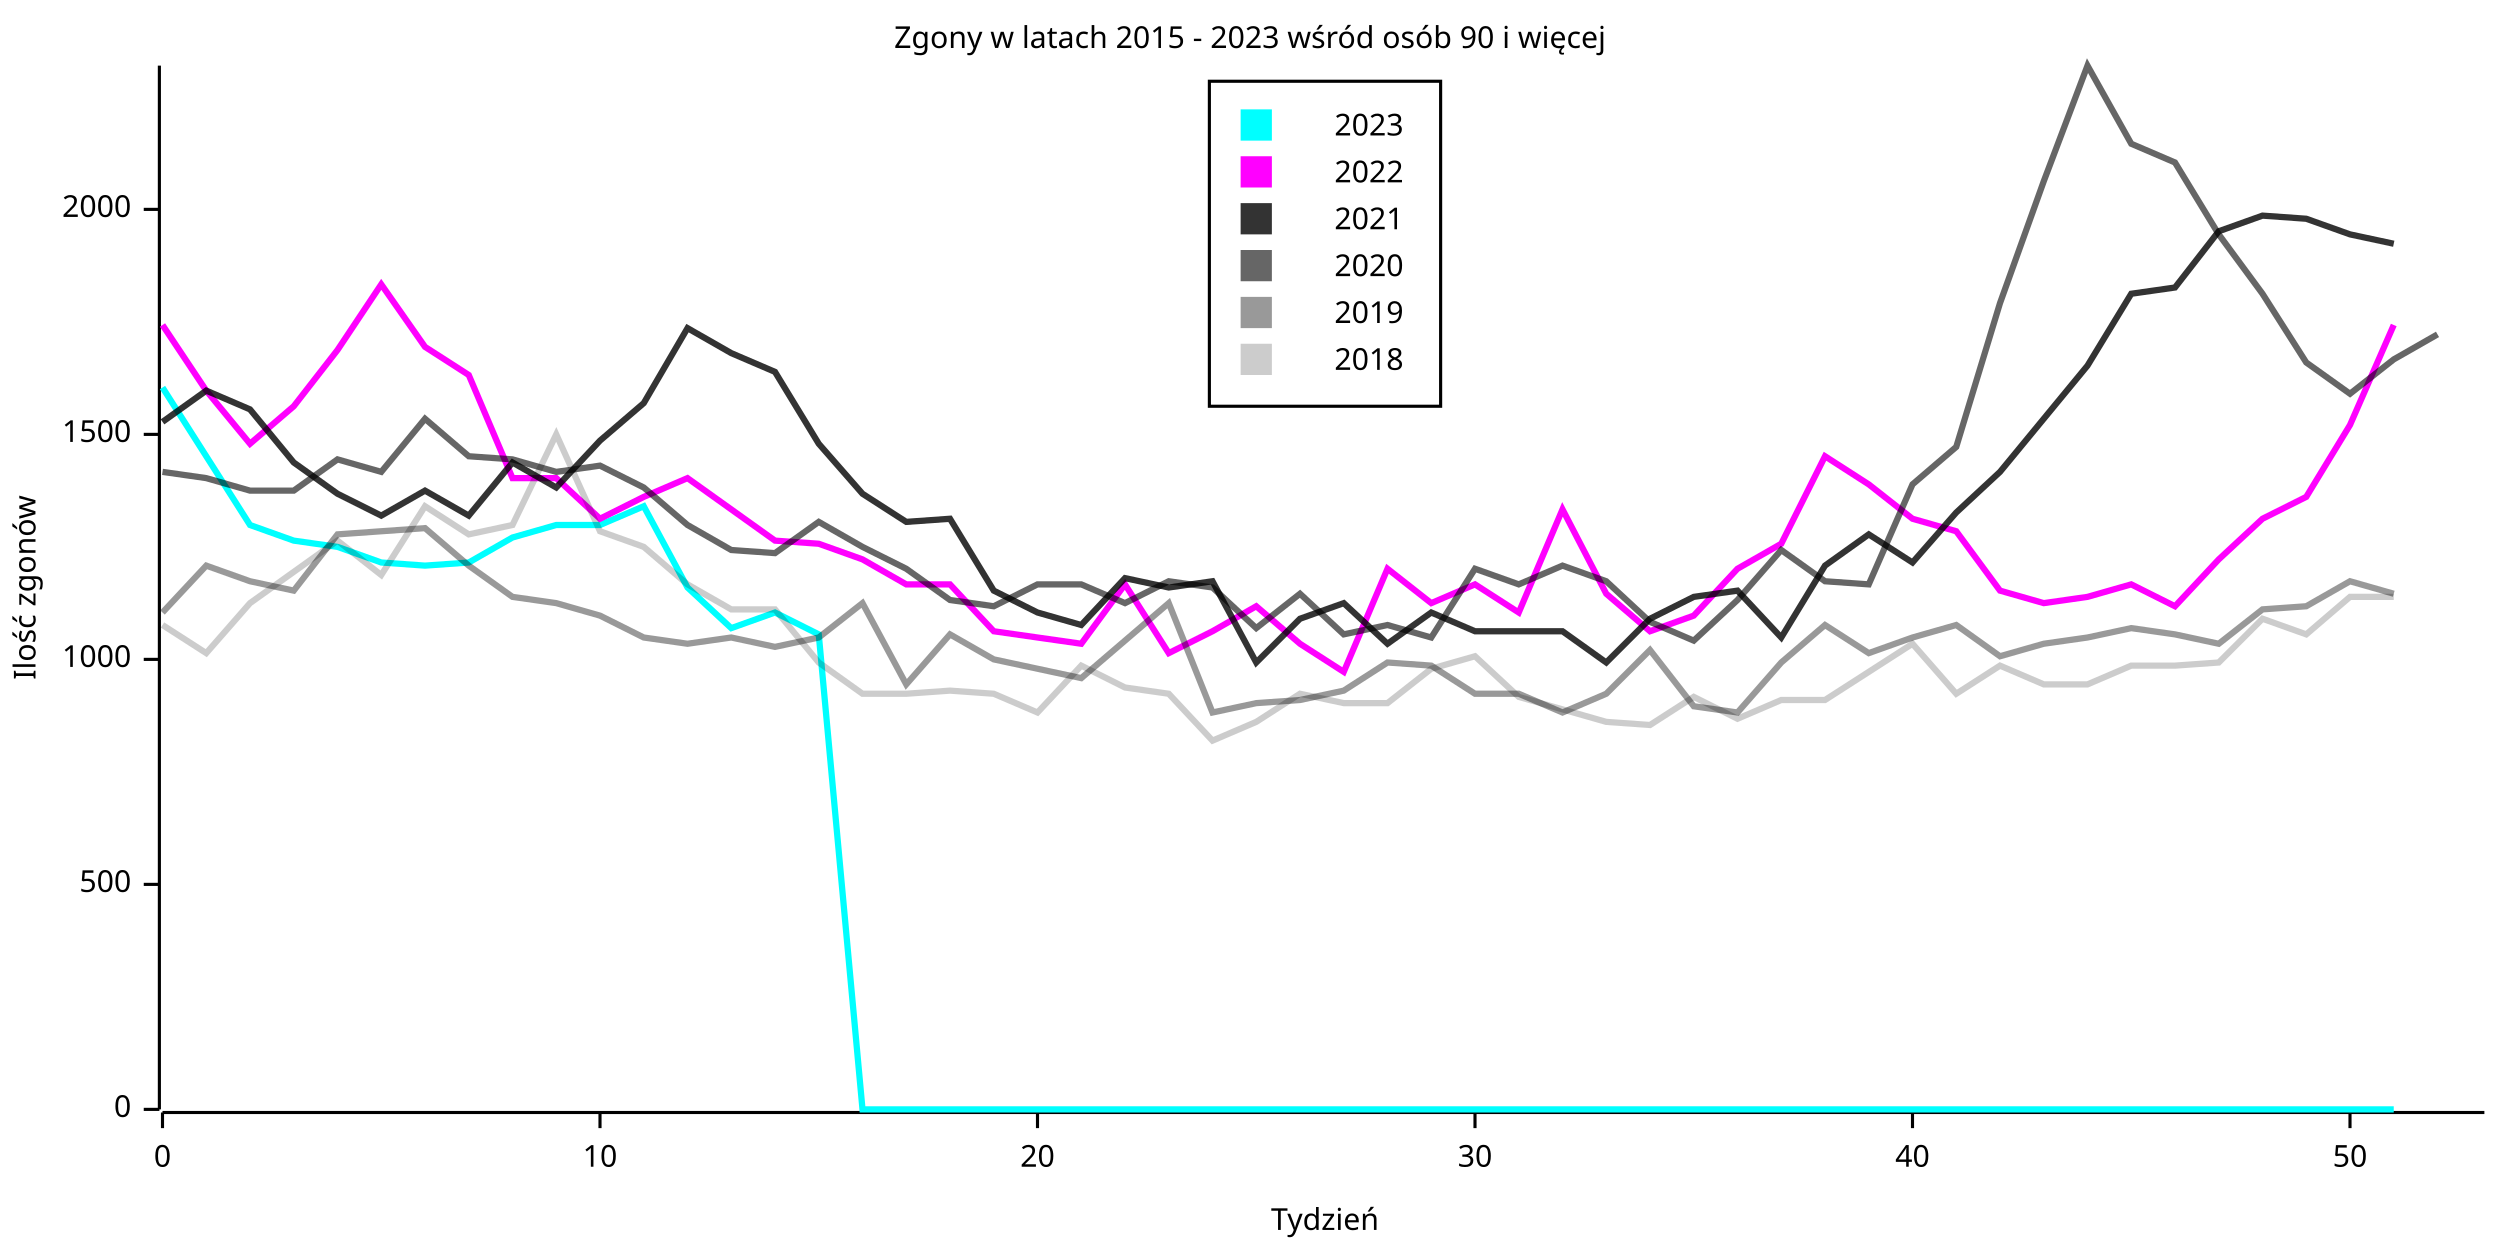
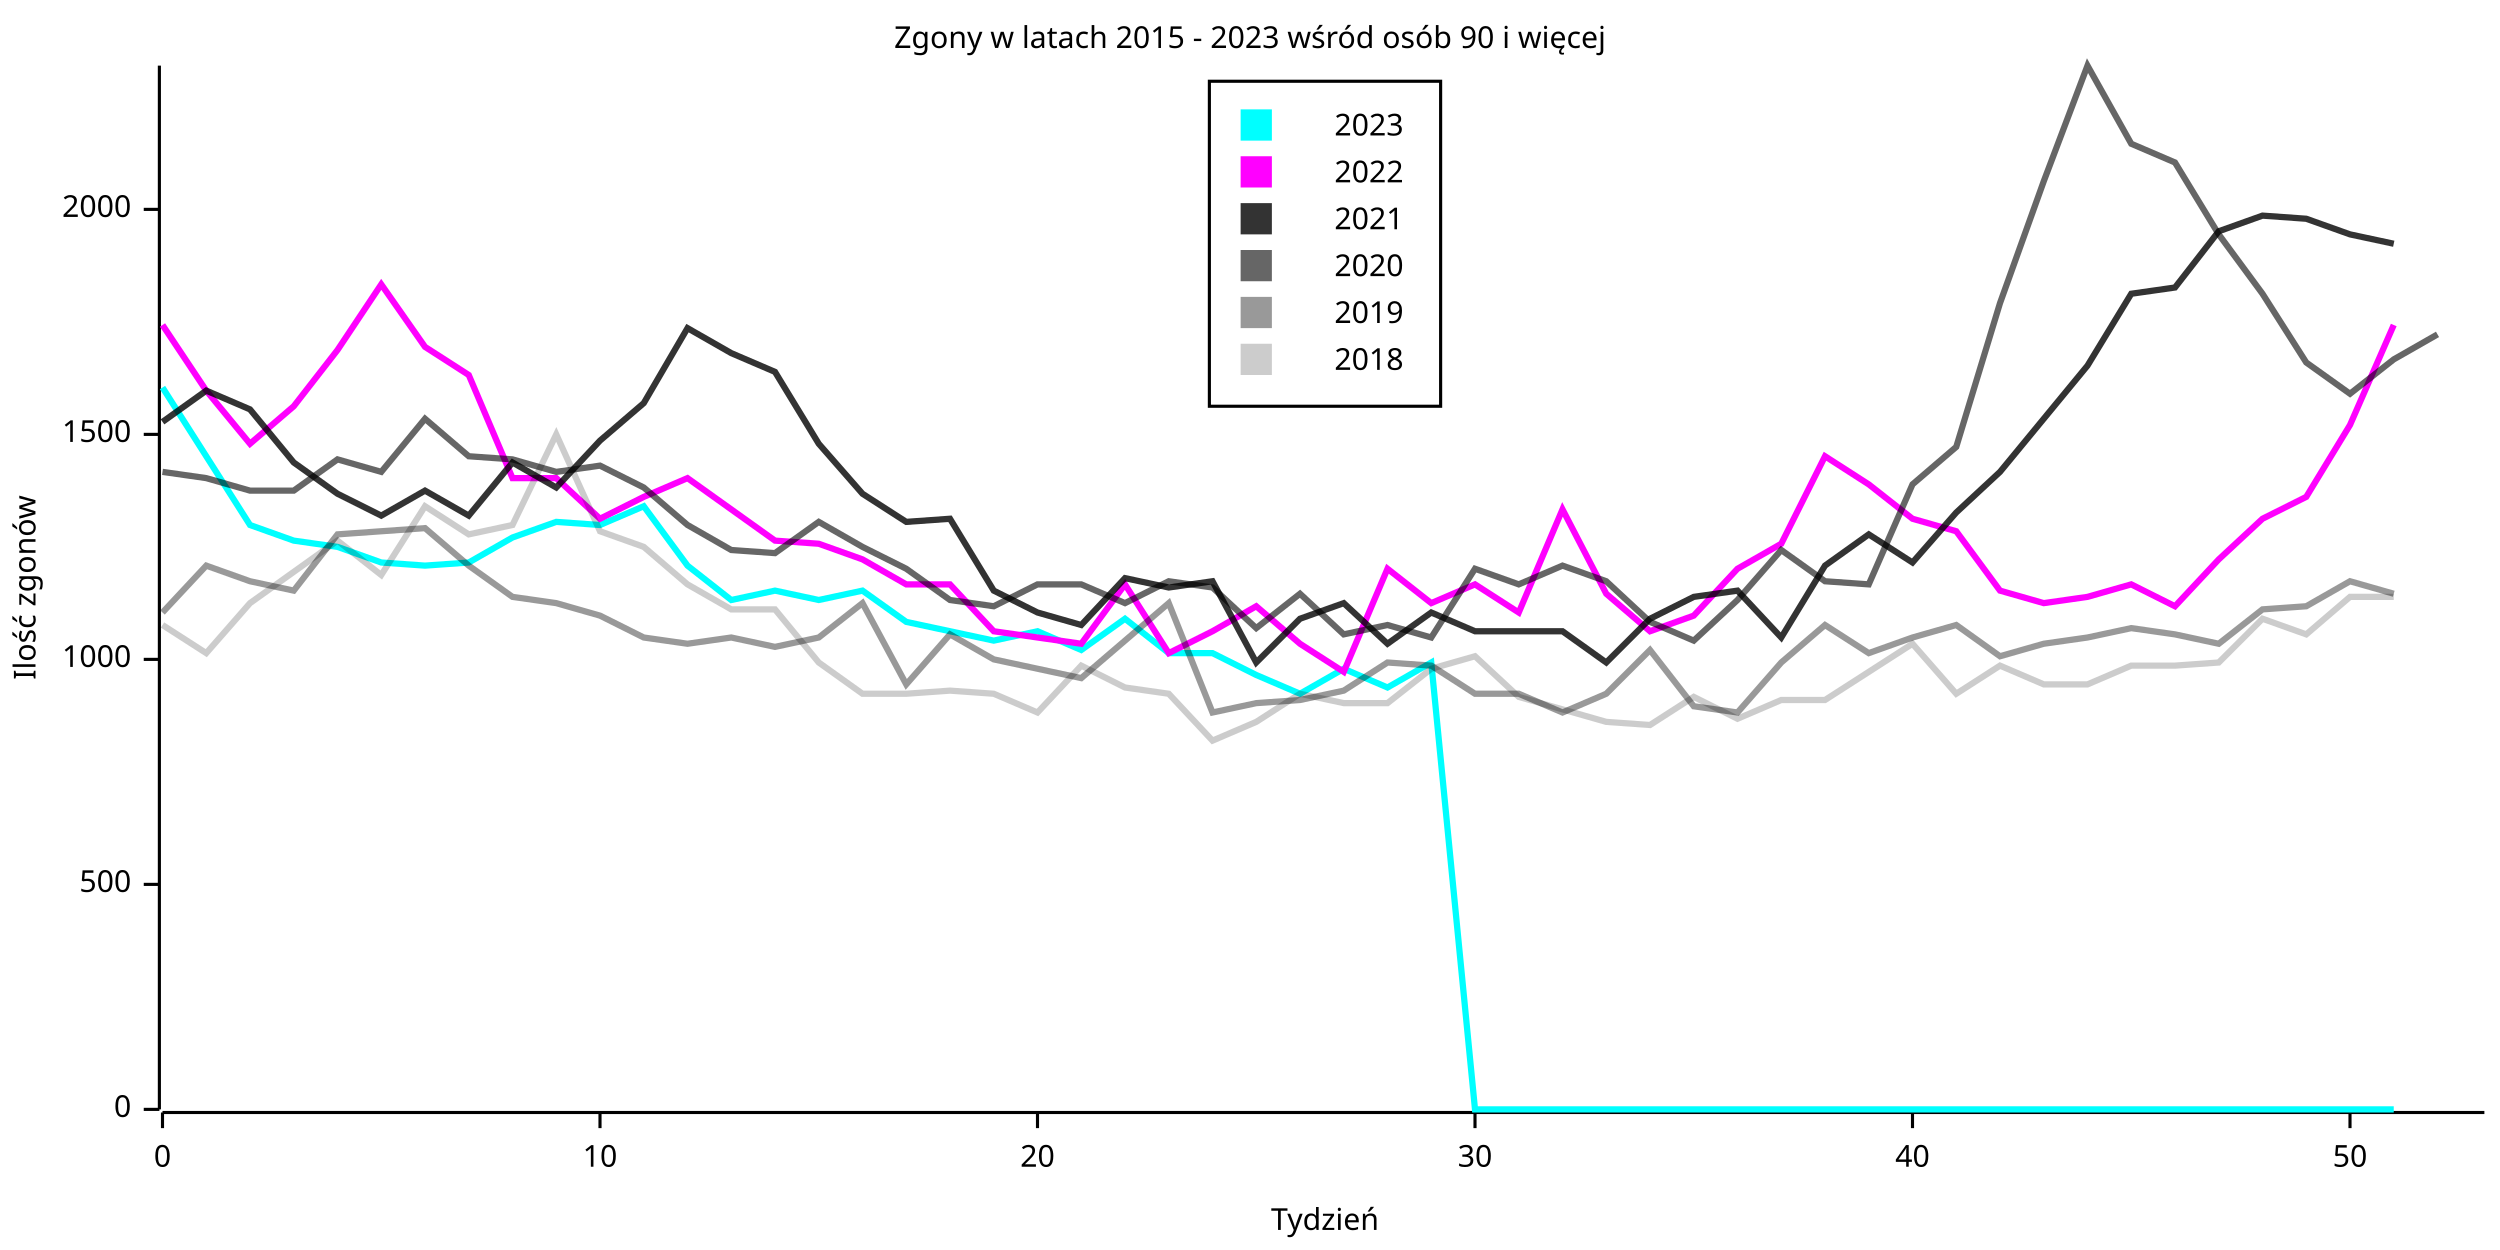
<svg xmlns="http://www.w3.org/2000/svg" width="800" height="400" viewBox="0 0 800 400">
  <rect x="0" y="0" width="800" height="400" opacity="1" fill="#FFFFFF" stroke="none" />
  <text x="400" y="8" dy="0.76em" text-anchor="middle" font-family="sans-serif" font-size="9.677" opacity="1" fill="#000000">
Zgony w latach 2015 - 2023 wśród osób 90 i więcej
</text>
  <text x="4" y="188" dy="0.76em" text-anchor="middle" font-family="sans-serif" font-size="9.677" opacity="1" fill="#000000" transform="rotate(270, 4, 188)">
Ilość zgonów
</text>
  <text x="424" y="396" dy="-0.5ex" text-anchor="middle" font-family="sans-serif" font-size="9.677" opacity="1" fill="#000000">
Tydzień
</text>
  <polyline fill="none" opacity="1" stroke="#000000" stroke-width="1" points="51,21 51,355 " />
  <text x="42" y="355" dy="0.5ex" text-anchor="end" font-family="sans-serif" font-size="9.677" opacity="1" fill="#000000">
0
</text>
  <polyline fill="none" opacity="1" stroke="#000000" stroke-width="1" points="46,355 51,355 " />
  <text x="42" y="283" dy="0.5ex" text-anchor="end" font-family="sans-serif" font-size="9.677" opacity="1" fill="#000000">
500
</text>
  <polyline fill="none" opacity="1" stroke="#000000" stroke-width="1" points="46,283 51,283 " />
  <text x="42" y="211" dy="0.5ex" text-anchor="end" font-family="sans-serif" font-size="9.677" opacity="1" fill="#000000">
1000
</text>
  <polyline fill="none" opacity="1" stroke="#000000" stroke-width="1" points="46,211 51,211 " />
  <text x="42" y="139" dy="0.5ex" text-anchor="end" font-family="sans-serif" font-size="9.677" opacity="1" fill="#000000">
1500
</text>
  <polyline fill="none" opacity="1" stroke="#000000" stroke-width="1" points="46,139 51,139 " />
  <text x="42" y="67" dy="0.5ex" text-anchor="end" font-family="sans-serif" font-size="9.677" opacity="1" fill="#000000">
2000
</text>
  <polyline fill="none" opacity="1" stroke="#000000" stroke-width="1" points="46,67 51,67 " />
  <polyline fill="none" opacity="1" stroke="#000000" stroke-width="1" points="52,356 795,356 " />
  <text x="52" y="366" dy="0.76em" text-anchor="middle" font-family="sans-serif" font-size="9.677" opacity="1" fill="#000000">
0
</text>
  <polyline fill="none" opacity="1" stroke="#000000" stroke-width="1" points="52,356 52,361 " />
  <text x="192" y="366" dy="0.76em" text-anchor="middle" font-family="sans-serif" font-size="9.677" opacity="1" fill="#000000">
10
</text>
  <polyline fill="none" opacity="1" stroke="#000000" stroke-width="1" points="192,356 192,361 " />
  <text x="332" y="366" dy="0.76em" text-anchor="middle" font-family="sans-serif" font-size="9.677" opacity="1" fill="#000000">
20
</text>
  <polyline fill="none" opacity="1" stroke="#000000" stroke-width="1" points="332,356 332,361 " />
  <text x="472" y="366" dy="0.76em" text-anchor="middle" font-family="sans-serif" font-size="9.677" opacity="1" fill="#000000">
30
</text>
  <polyline fill="none" opacity="1" stroke="#000000" stroke-width="1" points="472,356 472,361 " />
  <text x="612" y="366" dy="0.76em" text-anchor="middle" font-family="sans-serif" font-size="9.677" opacity="1" fill="#000000">
40
</text>
  <polyline fill="none" opacity="1" stroke="#000000" stroke-width="1" points="612,356 612,361 " />
  <text x="752" y="366" dy="0.76em" text-anchor="middle" font-family="sans-serif" font-size="9.677" opacity="1" fill="#000000">
50
</text>
  <polyline fill="none" opacity="1" stroke="#000000" stroke-width="1" points="752,356 752,361 " />
-   <polyline fill="none" opacity="1" stroke="#00FFFF" stroke-width="2" points="52,124 66,146 80,168 94,173 108,175 122,180 136,181 150,180 164,172 178,168 192,168 206,162 220,188 234,201 248,196 262,203 276,355 290,355 304,355 318,355 332,355 346,355 360,355 374,355 388,355 402,355 416,355 430,355 444,355 458,355 472,355 486,355 500,355 514,355 528,355 542,355 556,355 570,355 584,355 598,355 612,355 626,355 640,355 654,355 668,355 682,355 696,355 710,355 724,355 738,355 752,355 766,355 " />
+   <polyline fill="none" opacity="1" stroke="#00FFFF" stroke-width="2" points="52,124 66,146 80,168 94,173 108,175 122,180 136,181 150,180 164,172 178,167 192,168 206,162 220,181 234,192 248,189 262,192 276,189 290,199 304,202 318,205 332,202 346,208 360,198 374,209 388,209 402,216 416,222 430,214 444,220 458,212 472,355 486,355 500,355 514,355 528,355 542,355 556,355 570,355 584,355 598,355 612,355 626,355 640,355 654,355 668,355 682,355 696,355 710,355 724,355 738,355 752,355 766,355 " />
  <polyline fill="none" opacity="1" stroke="#FF00FF" stroke-width="2" points="52,104 66,125 80,142 94,130 108,112 122,91 136,111 150,120 164,153 178,153 192,166 206,159 220,153 234,163 248,173 262,174 276,179 290,187 304,187 318,202 332,204 346,206 360,187 374,209 388,202 402,194 416,206 430,215 444,182 458,193 472,187 486,196 500,163 514,190 528,202 542,197 556,182 570,174 584,146 598,155 612,166 626,170 640,189 654,193 668,191 682,187 696,194 710,179 724,166 738,159 752,136 766,104 " />
  <polyline fill="none" opacity="0.8" stroke="#000000" stroke-width="2" points="52,135 66,125 80,131 94,148 108,158 122,165 136,157 150,165 164,148 178,156 192,141 206,129 220,105 234,113 248,119 262,142 276,158 290,167 304,166 318,189 332,196 346,200 360,185 374,188 388,186 402,212 416,198 430,193 444,206 458,196 472,202 486,202 500,202 514,212 528,198 542,191 556,189 570,204 584,181 598,171 612,180 626,164 640,151 654,134 668,117 682,94 696,92 710,74 724,69 738,70 752,75 766,78 " />
  <polyline fill="none" opacity="0.6" stroke="#000000" stroke-width="2" points="52,151 66,153 80,157 94,157 108,147 122,151 136,134 150,146 164,147 178,151 192,149 206,156 220,168 234,176 248,177 262,167 276,175 290,182 304,192 318,194 332,187 346,187 360,193 374,186 388,188 402,201 416,190 430,203 444,200 458,204 472,182 486,187 500,181 514,186 528,199 542,205 556,192 570,176 584,186 598,187 612,155 626,143 640,97 654,58 668,21 682,46 696,52 710,75 724,94 738,116 752,126 766,115 780,107 " />
  <polyline fill="none" opacity="0.4" stroke="#000000" stroke-width="2" points="52,196 66,181 80,186 94,189 108,171 122,170 136,169 150,181 164,191 178,193 192,197 206,204 220,206 234,204 248,207 262,204 276,193 290,219 304,203 318,211 332,214 346,217 360,205 374,193 388,228 402,225 416,224 430,221 444,212 458,213 472,222 486,222 500,228 514,222 528,208 542,226 556,228 570,212 584,200 598,209 612,204 626,200 640,210 654,206 668,204 682,201 696,203 710,206 724,195 738,194 752,186 766,190 " />
  <polyline fill="none" opacity="0.2" stroke="#000000" stroke-width="2" points="52,200 66,209 80,193 94,183 108,173 122,184 136,162 150,171 164,168 178,139 192,170 206,175 220,187 234,195 248,195 262,212 276,222 290,222 304,221 318,222 332,228 346,213 360,220 374,222 388,237 402,231 416,222 430,225 444,225 458,214 472,210 486,223 500,227 514,231 528,232 542,223 556,230 570,224 584,224 598,215 612,206 626,222 640,213 654,219 668,219 682,213 696,213 710,212 724,198 738,203 752,191 766,191 " />
  <rect x="387" y="26" width="74" height="104" opacity="1" fill="none" stroke="#000000" />
  <text x="427" y="36" dy="0.76em" text-anchor="start" font-family="sans-serif" font-size="9.677" opacity="1" fill="#000000">
2023
</text>
  <text x="427" y="51" dy="0.76em" text-anchor="start" font-family="sans-serif" font-size="9.677" opacity="1" fill="#000000">
2022
</text>
  <text x="427" y="66" dy="0.76em" text-anchor="start" font-family="sans-serif" font-size="9.677" opacity="1" fill="#000000">
2021
</text>
  <text x="427" y="81" dy="0.76em" text-anchor="start" font-family="sans-serif" font-size="9.677" opacity="1" fill="#000000">
2020
</text>
  <text x="427" y="96" dy="0.76em" text-anchor="start" font-family="sans-serif" font-size="9.677" opacity="1" fill="#000000">
2019
</text>
  <text x="427" y="111" dy="0.76em" text-anchor="start" font-family="sans-serif" font-size="9.677" opacity="1" fill="#000000">
2018
</text>
  <rect x="397" y="35" width="10" height="10" opacity="1" fill="#00FFFF" stroke="none" />
  <rect x="397" y="50" width="10" height="10" opacity="1" fill="#FF00FF" stroke="none" />
  <rect x="397" y="65" width="10" height="10" opacity="0.8" fill="#000000" stroke="none" />
  <rect x="397" y="80" width="10" height="10" opacity="0.6" fill="#000000" stroke="none" />
  <rect x="397" y="95" width="10" height="10" opacity="0.4" fill="#000000" stroke="none" />
  <rect x="397" y="110" width="10" height="10" opacity="0.2" fill="#000000" stroke="none" />
</svg>
